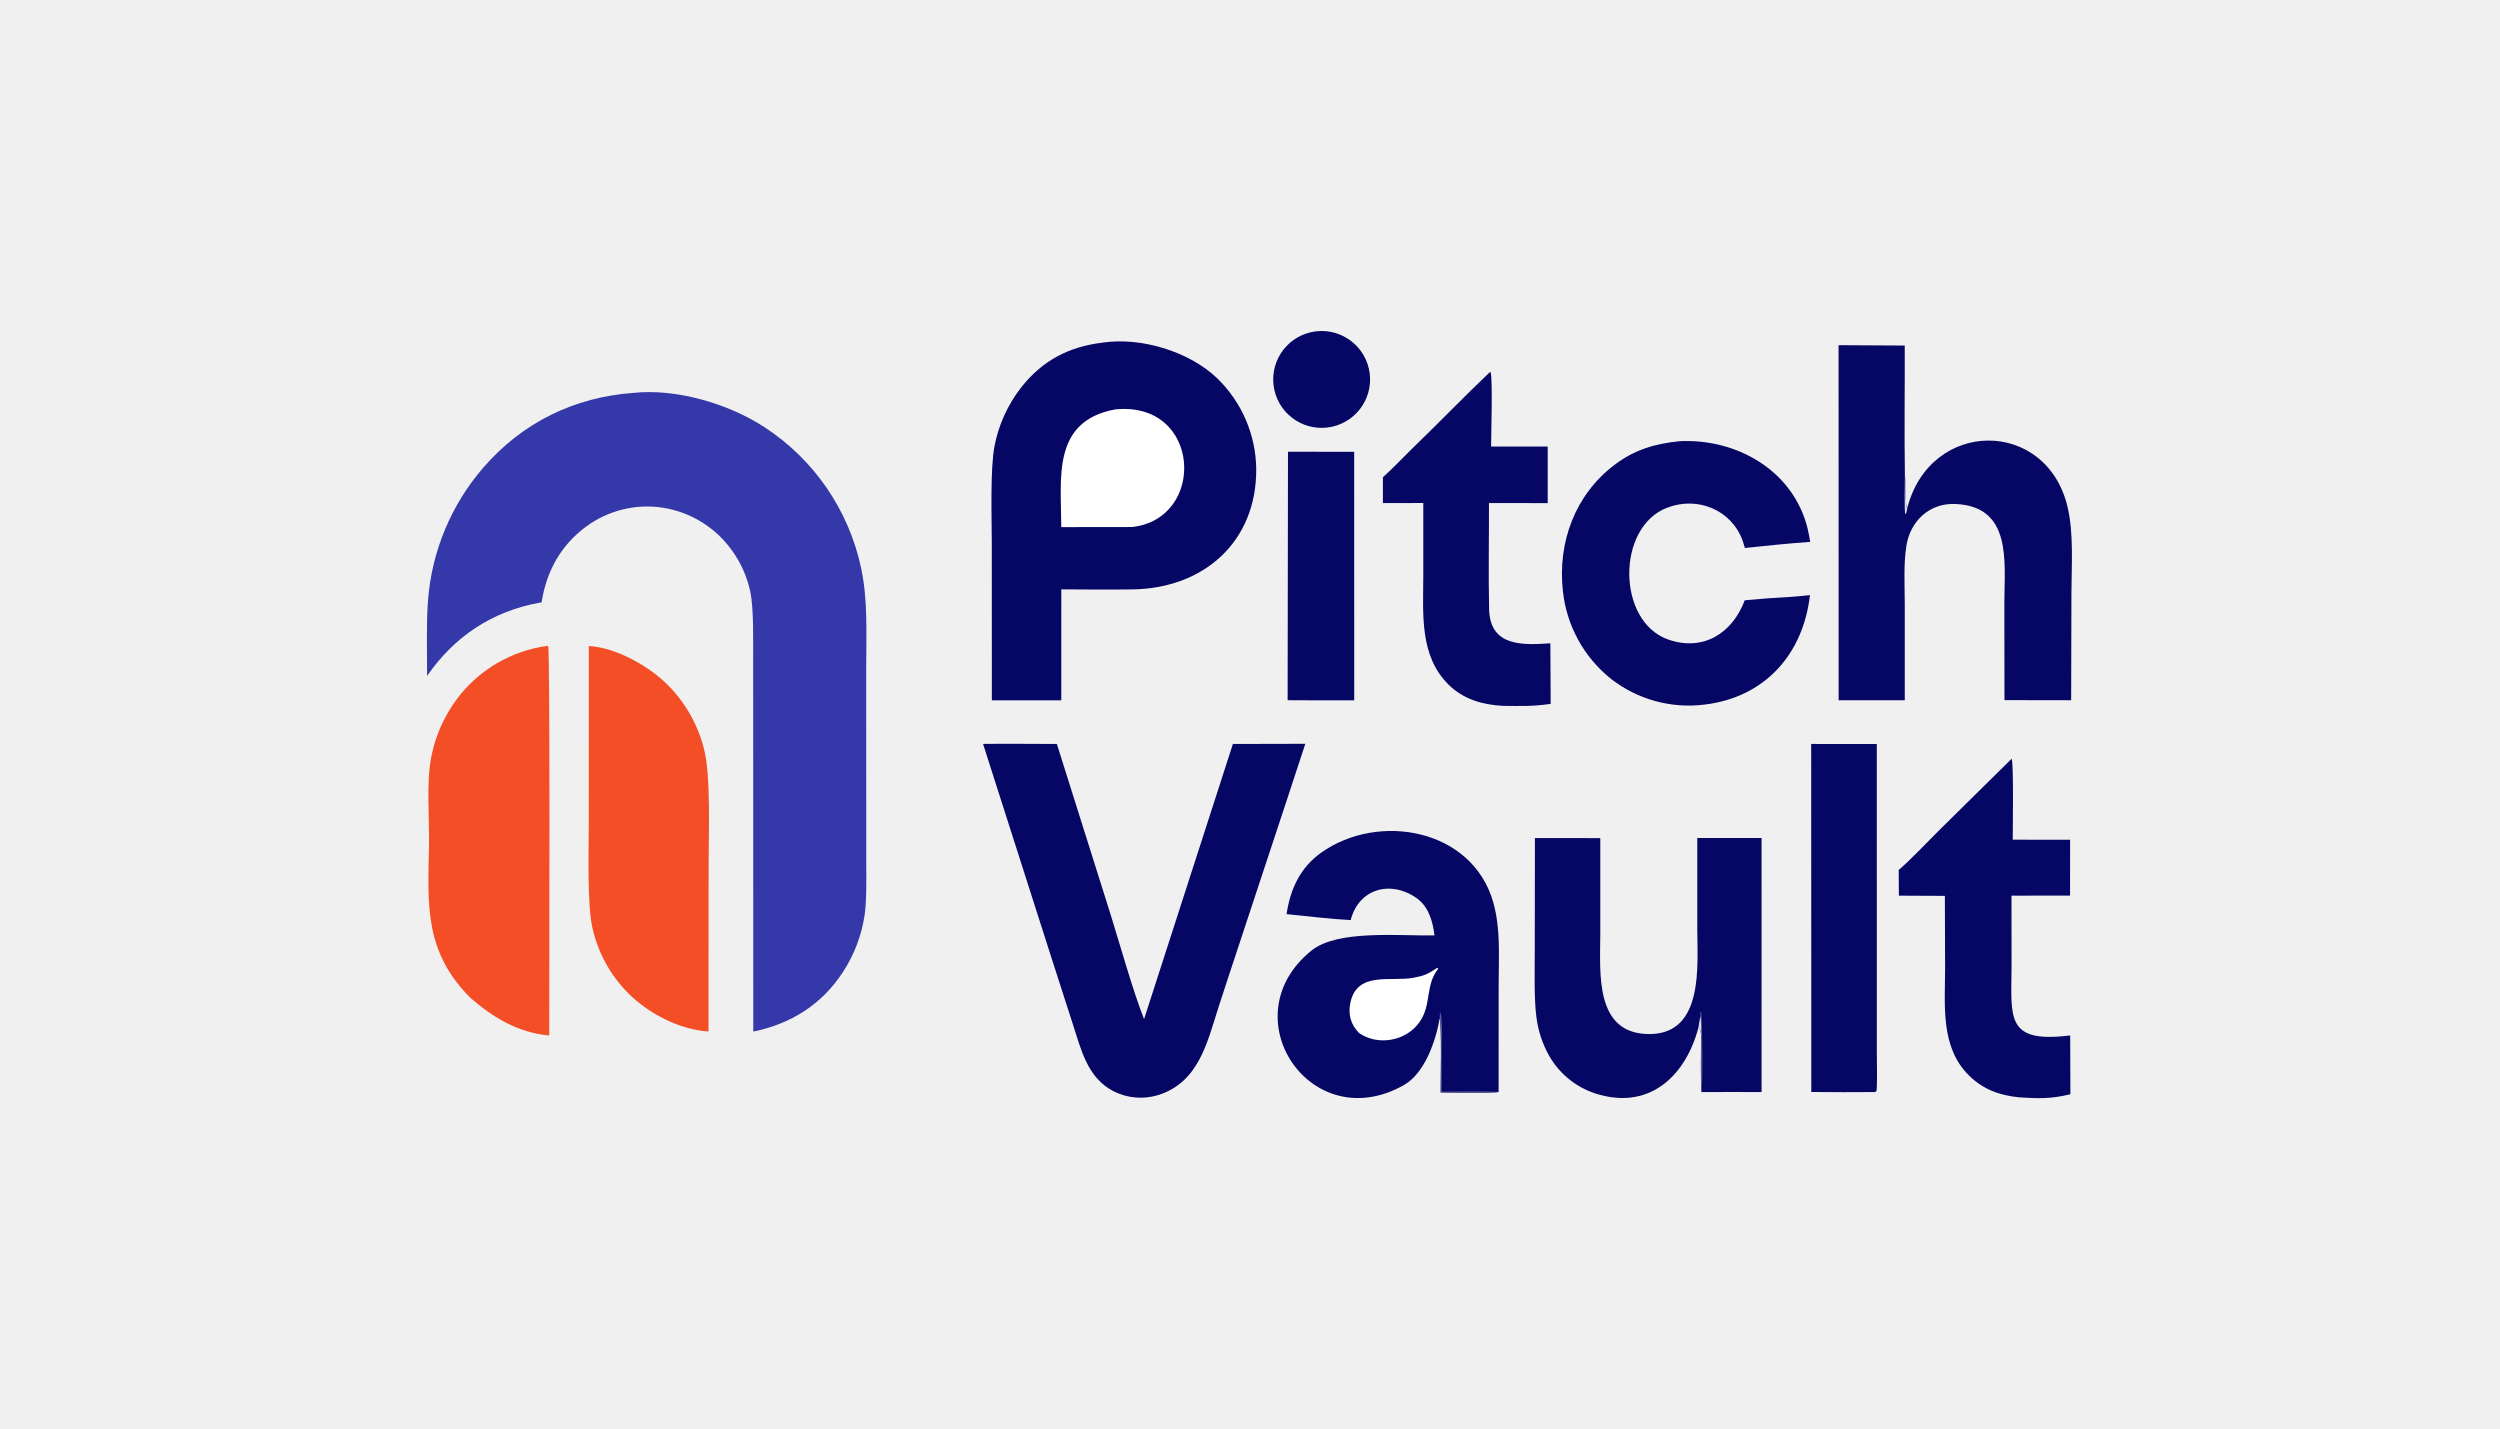
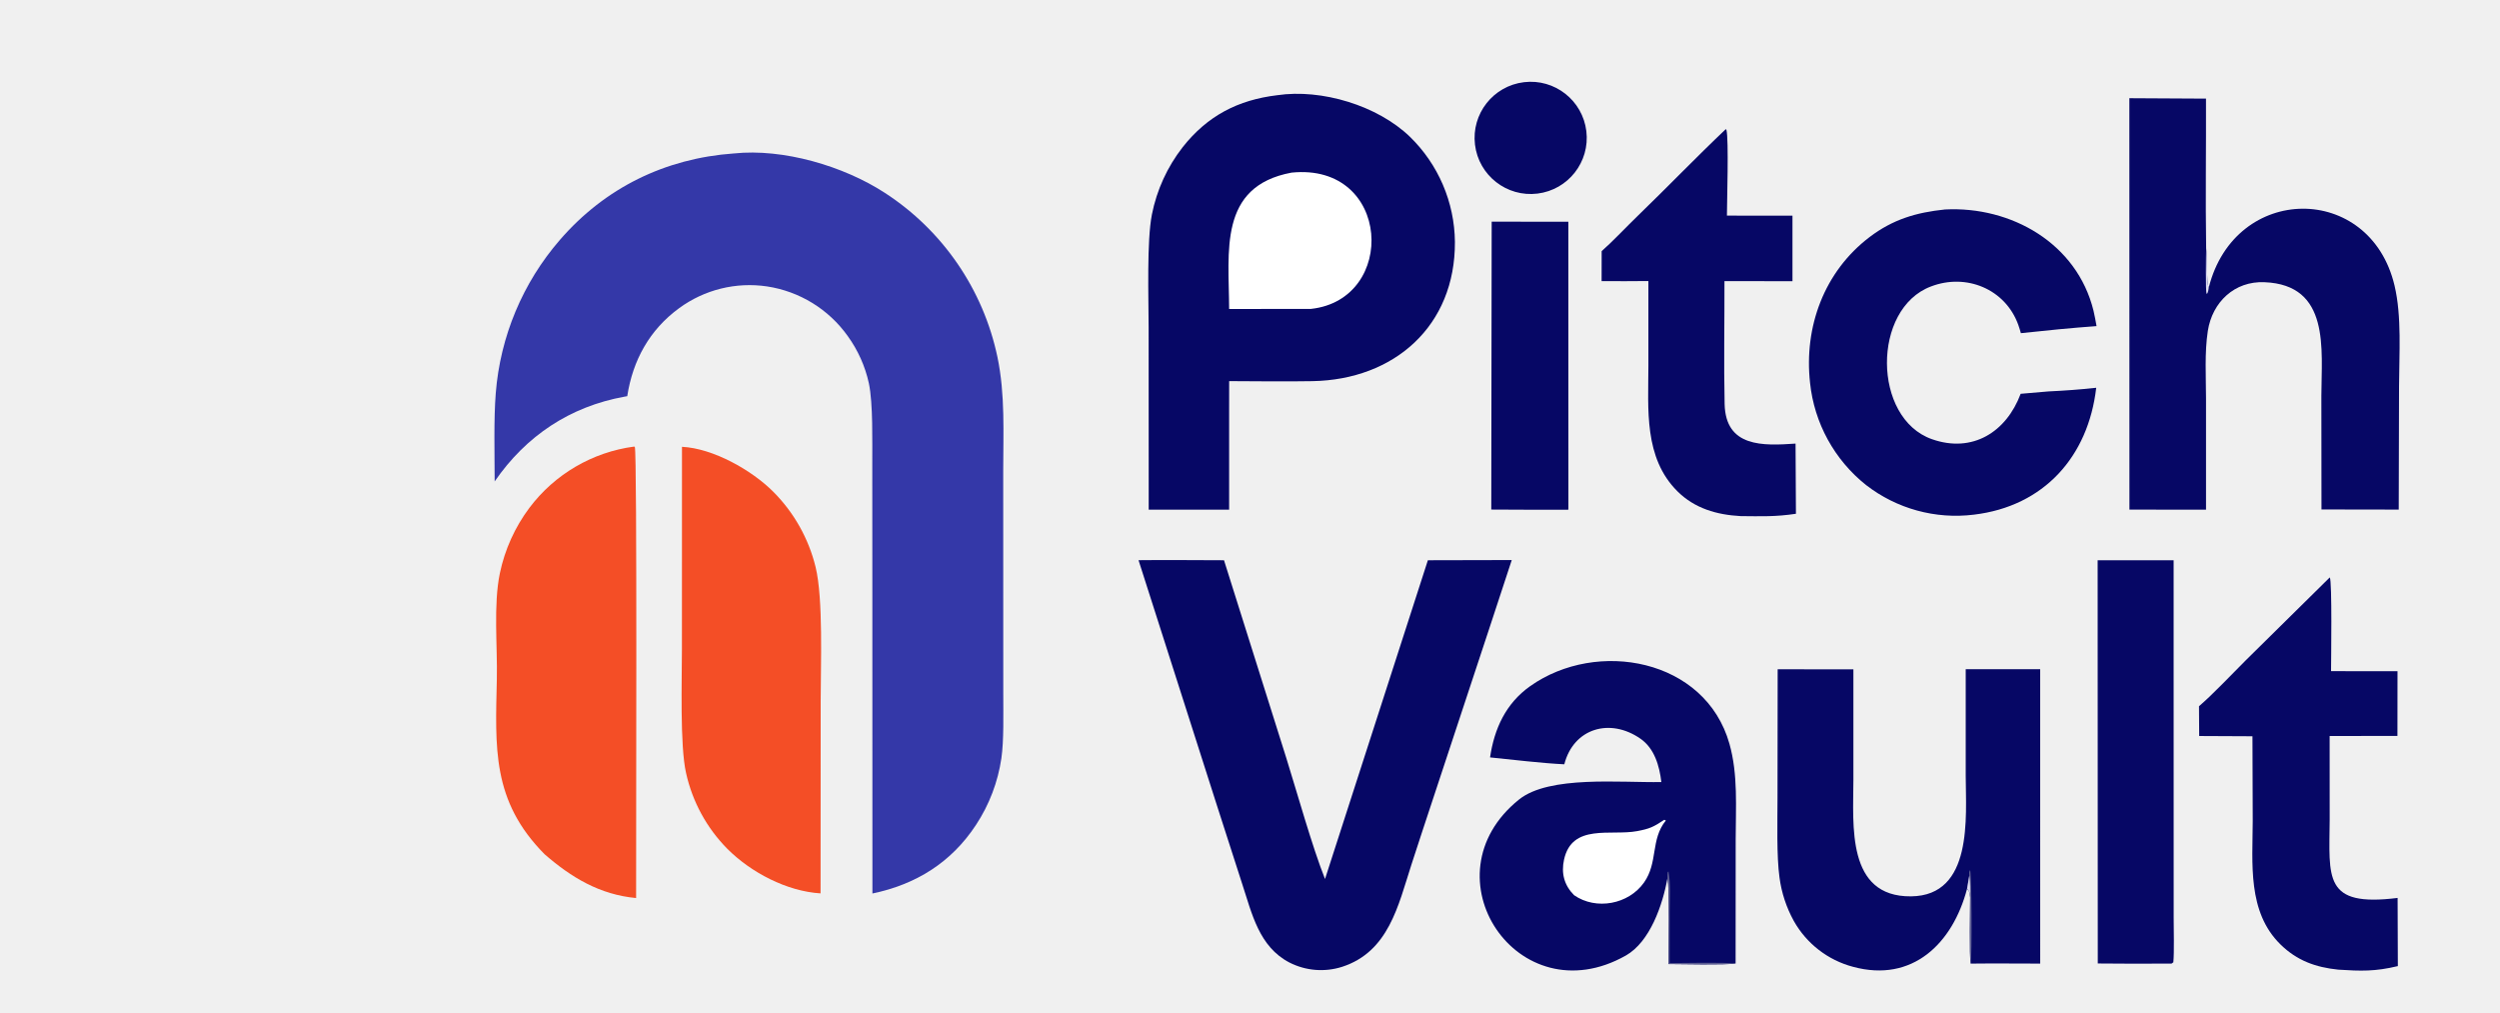
- <svg xmlns="http://www.w3.org/2000/svg" id="Layer_1" data-name="Layer 1" viewBox="0 0 2688 1536">
+ <svg xmlns="http://www.w3.org/2000/svg" id="Layer_1" data-name="Layer 1" viewBox="0 280 2320 940">
  <defs>
    <style>
      .cls-1 {
        fill: #5b5c91;
      }

      .cls-2 {
        fill: #060765;
      }

      .cls-3 {
        fill: #3438a8;
      }

      .cls-4 {
        fill: #dfdef3;
      }

      .cls-5 {
        fill: #fff;
      }

      .cls-6 {
        fill: #f44e26;
      }
    </style>
  </defs>
  <path class="cls-3" d="M681.22,422.41c45.82-4.83,101.86,11.59,140.29,36.59,53.71,34.85,91.3,89.66,104.48,152.31,7.29,34.84,5.36,70.6,5.36,106.19l.03,117.89.03,89.71c-.02,17.37.64,41.96-1.74,58.51-3.24,22.1-11.28,43.22-23.57,61.87-22.93,34.97-55.79,55.28-96.17,63.69l-.07-278.93-.06-119.64c-.1-20.59.84-55.83-3.18-74.99-3.45-15.72-10.1-30.57-19.52-43.62-17.69-24.95-44.78-41.62-75.02-46.19-28.79-4.28-58.1,2.97-81.58,20.18-27.51,20.1-43.05,48.39-48.18,81.69-.83.14-1.65.28-2.48.43-50.76,9.2-91.53,36.44-120.61,78.67-.03-24.71-.91-58.07,1.02-81.93,4.14-52.52,24.98-102.33,59.48-142.14,41.93-48.47,97.81-75.72,161.48-80.3Z" />
  <path class="cls-2" d="M1185.72,368.36c41.32-6.14,93.32,9.65,123.25,38.61,26.33,25.62,41.35,60.69,41.73,97.43.46,77.96-56.19,127.99-132.33,129.31-25.73.45-51.52.06-77.25-.03l-.03,26.82v92.47h-74.66s-.06-169.01-.06-169.01c-.06-27.68-1.81-80.29,3.02-104.86,4.5-22.78,14.28-44.19,28.56-62.51,22.98-29.12,51.32-43.85,87.77-48.23Z" />
  <path class="cls-5" d="M1199.02,440.2c92.65-9.43,98.55,117.8,18.02,126.46l-75.94.1c-.16-53.01-10.3-113.86,57.92-126.56Z" />
  <path class="cls-2" d="M1325.6,799.91l77.87-.18-20.88,63.54-62.5,189.21c-3.33,9.96-6.57,20.01-9.8,30.01-12.2,37.81-21.09,80.7-64.32,94.72-16.16,5.15-33.7,3.73-48.82-3.95-28.38-14.72-34.85-45.37-44.04-73.33l-23.05-71.55-73.08-228.53c26.22-.3,53.07.03,79.35.06l57.79,183.38c9.59,30.68,24.45,83.63,35.99,112.43l95.49-295.8Z" />
  <path class="cls-2" d="M1976.84,371.14l71.14.39c.18,46.18-.58,92.98.15,139.1,1.45,9.29-.1,31.7,2.42,36.2,24.49-96.94,149.81-97.49,172.48-1.8,6.81,28.75,4.26,63.29,4.18,93.18l-.3,114.69-71.71-.12-.11-105.53c.12-43.16,8.44-102.93-52.84-105.36-27.72-1.2-48.42,18.44-52.57,45.25-3.08,19.95-1.72,42.39-1.67,62.75v103.07s-71.1-.03-71.1-.03l-.07-381.79Z" />
  <path class="cls-4" d="M2048.13,510.62c1.45,9.29-.1,31.7,2.42,36.2-.09.58-.58,6.15-2.08,5.78-.92-2.27-.52-37.74-.34-41.99Z" />
  <path class="cls-2" d="M1383.32,982.87c3.97-26.71,14.58-50.03,37.21-66.09,61.97-43.95,162.75-25.63,185.06,53.54,8.07,28.65,5.79,59,5.77,88.58l-.07,115.25c-10.43,1.44-50.14.57-62.29.47,0-14.15,1.1-69.7-.96-79.87-4.37,24.78-16.17,59.29-38.72,72.02-100.28,56.6-187.39-73.95-99.05-144.85,28.03-22.49,94.2-15.47,132.09-16.17-1.82-15.16-6.42-31.18-19.32-40.18-28.29-19.72-62.15-9.83-70.78,23.7-21.72-1.08-47.04-4.2-68.94-6.4Z" />
  <path class="cls-1" d="M1548.04,1094.75c-.01-1.99-.16-3.58.25-5.5l.67-.45c2.21,12.21,1.19,24.62,1.13,36.91l-.03,48.03c11.87-.03,50.99-.87,61.23.41-10.43,1.44-50.14.57-62.29.47,0-14.15,1.1-69.7-.96-79.87Z" />
  <path class="cls-5" d="M1545.07,1040.77l1.46.65c-14.39,17.67-7.05,38.86-20.27,57.56-14.34,20.3-44.45,25.95-64.92,11.76-9.1-9.19-12.13-20.21-9.34-32.95,7.42-33.87,43.34-21.94,67.83-26.51,11.72-2.19,15.26-3.89,25.24-10.51Z" />
  <path class="cls-6" d="M588.74,694.43l.6.33c2.31,4.22,1.04,373.39,1.21,418.62-33.65-3.12-60.17-19.05-85-40.68-49.18-49.62-45.64-98.89-44.3-162.75.63-30.34-3.28-68.84,2.82-98.05,4.6-21.97,13.96-42.66,27.41-60.63,23.49-31.22,58.53-51.71,97.26-56.85Z" />
  <path class="cls-6" d="M633.13,694.64c28.85,1.41,64.89,21.64,85.01,41.97,19.09,19.21,32.58,43.26,39.03,69.57,7.22,29.71,4.73,91.25,4.73,124.08l-.12,178.8c-31.34-1.92-64.67-19.4-86.64-41.45-19.08-19.32-32.32-43.64-38.2-70.15-5.81-25.17-3.86-86.97-3.86-115.39l.05-187.42Z" />
  <path class="cls-2" d="M1824.93,901.01l69.11.02.02,273.19c-21.39-.01-43.25-.26-64.6.01-1.16-6.47-.48-52.68-.44-61.56-.72-4.6.13-4.48-2.84-7.95-13.3,50.68-50.62,87.47-105.86,72.48-23.33-6.16-43.17-21.51-55-42.55-6.88-12.46-11.38-26.09-13.27-40.2-2.82-19.96-1.86-52.93-1.86-74.22l.15-119.13,70.3.03v102.86c-.08,41.95-6.56,108.31,53.39,107.82,58.06-.47,50.96-74.03,50.89-111.72v-99.09Z" />
  <path class="cls-1" d="M1828.22,1092.6c0-2.92-.51-3.21.84-5.24,1.4,6.87,1.94,78.25.4,86.87-1.16-6.47-.48-52.68-.44-61.56-.72-4.6.13-4.48-2.84-7.95.34-2.52.77-5.03,1.27-7.52.35-1.73.54-2.82.77-4.6Z" />
  <path class="cls-4" d="M1828.22,1092.6c.87,7.88.85,12.2.8,20.07-.72-4.6.13-4.48-2.84-7.95.34-2.52.77-5.03,1.27-7.52.35-1.73.54-2.82.77-4.6Z" />
  <path class="cls-2" d="M1805.64,474.39c61.47-3.19,122.52,31.4,137.91,93.91,1.14,4.65,1.96,9.6,2.82,14.33-22.36,1.6-47.95,4.13-70.24,6.56-.7-2.59-1.5-5.15-2.39-7.68-12.05-33.4-48.42-48.17-81.04-35.69-54.88,20.59-54.48,122.28.86,141.75,37.71,13.27,69.11-6.74,82.36-42.12l25.84-2.21c13.87-.64,30.63-1.84,44.31-3.37-7.35,63.78-48.55,110.02-113.58,117.74-35.7,4.42-71.7-5.47-100.12-27.51-29.33-23.34-48.05-57.47-51.96-94.75-5.8-52.03,13.08-103.32,55.27-135.36,21.7-16.48,43.41-22.82,69.96-25.6Z" />
  <path class="cls-2" d="M2162.92,815.83c2.26,3.33,1.2,76.86,1.17,87l61.69.06-.07,60.06-62.94.05.04,77.48c-.34,54.28-6.21,81.46,63.06,72.8l.22,63.26c-21.13,5.08-34.27,4.65-55.34,3.3-21.01-2.2-38.22-8.34-53.54-23.33-31.02-30.36-25.93-75.38-25.84-114.6l-.25-78.66-49.45-.23-.18-27.62c13.53-11.66,30.43-29.73,43.35-42.56l78.08-77.02Z" />
  <path class="cls-2" d="M1602.14,399.87l.64.64c2.26,9.05.49,66.34.45,79.59l60.85.05v60.81s-63.14-.09-63.14-.09c.1,37.95-.7,76.05.15,113.98.9,40.48,35.73,38.87,65.85,36.81l.35,65.12c-18.87,2.87-32.41,2.32-51.34,2.17-22.08-1.2-42.64-7.09-58.63-22.98-31.35-31.15-27.05-76.3-27-116.48v-78.69c-14.48.16-28.96.18-43.43.07l.05-27.79c10.8-9.56,22.88-22.51,33.44-32.71,27.43-26.52,54.1-54.26,81.76-80.5Z" />
  <path class="cls-2" d="M1947.39,799.91l70.54.02.03,253.25.02,78.87c0,10.05.59,31.74-.31,40.95l-1.62,1.19c-22.85.18-45.7.16-68.54-.08l-.12-374.2Z" />
  <path class="cls-2" d="M1384.84,485.71l71.17.07.05,267.22c-23.87.08-47.74.04-71.6-.13l.38-267.15Z" />
  <path class="cls-2" d="M1414.87,356.27c28.51-3.4,54.39,16.93,57.85,45.44,3.45,28.51-16.83,54.43-45.33,57.94-28.58,3.52-54.59-16.83-58.05-45.41-3.47-28.59,16.93-54.56,45.53-57.97Z" />
</svg>
